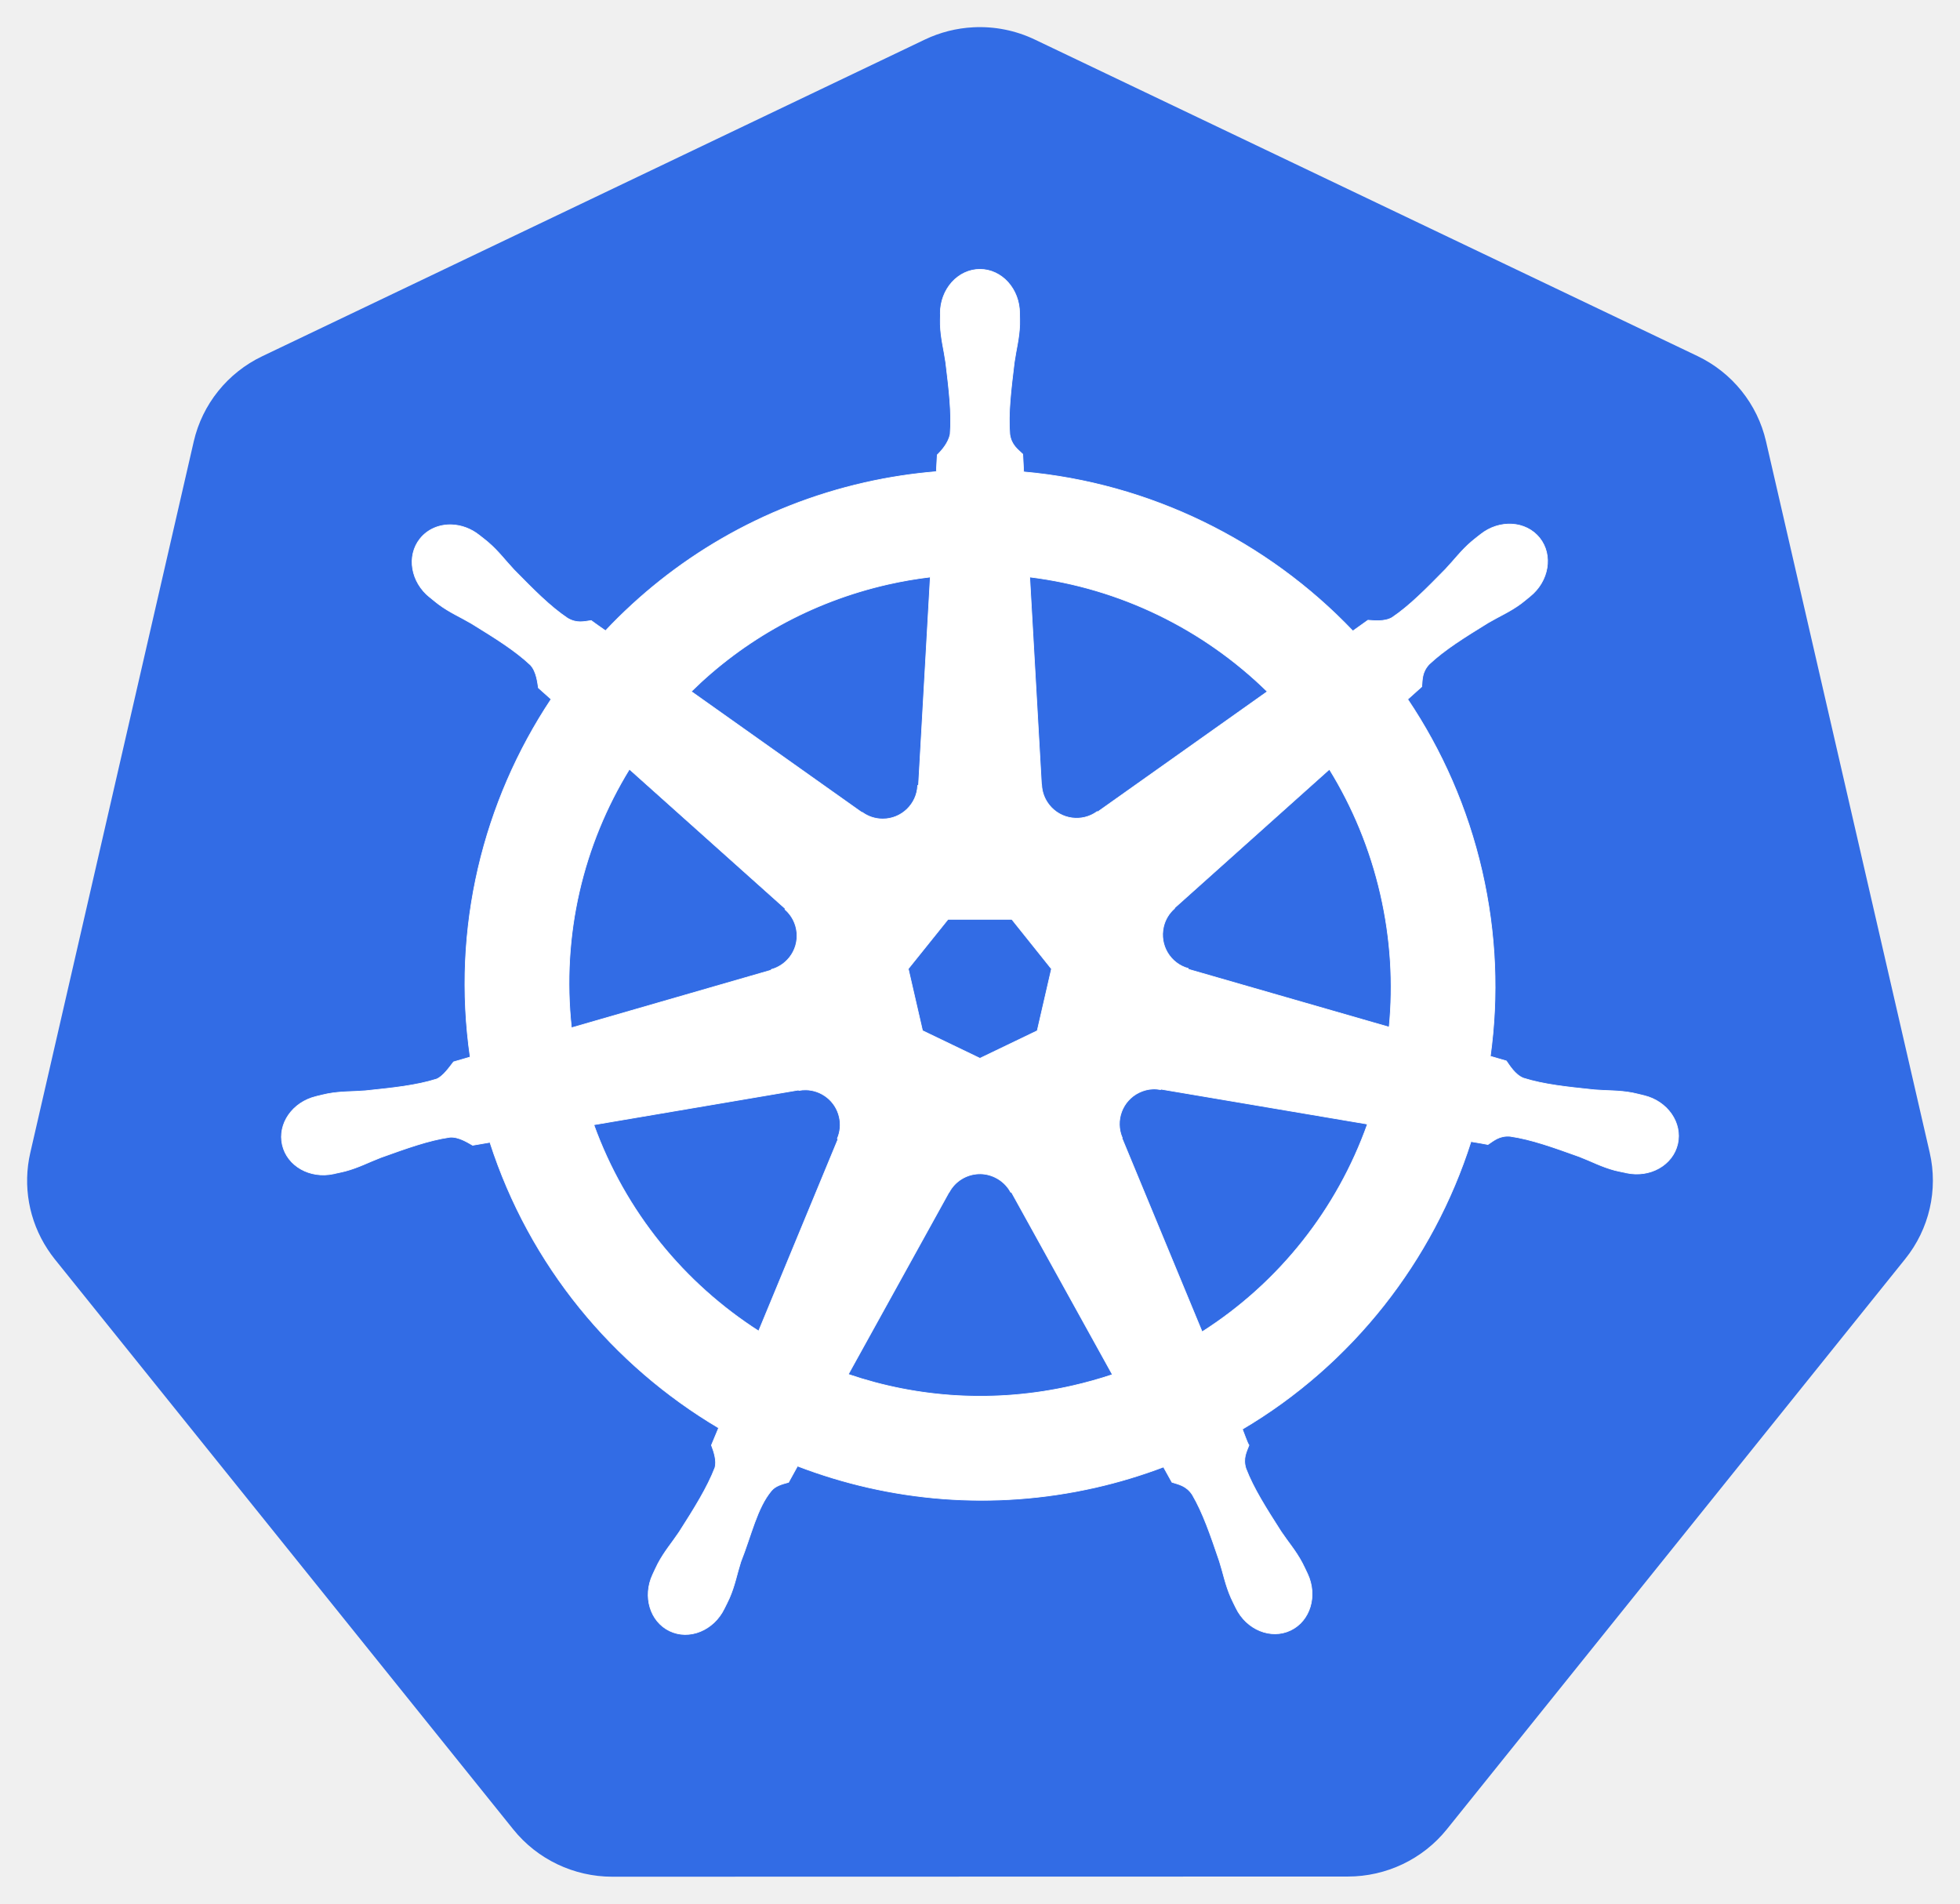
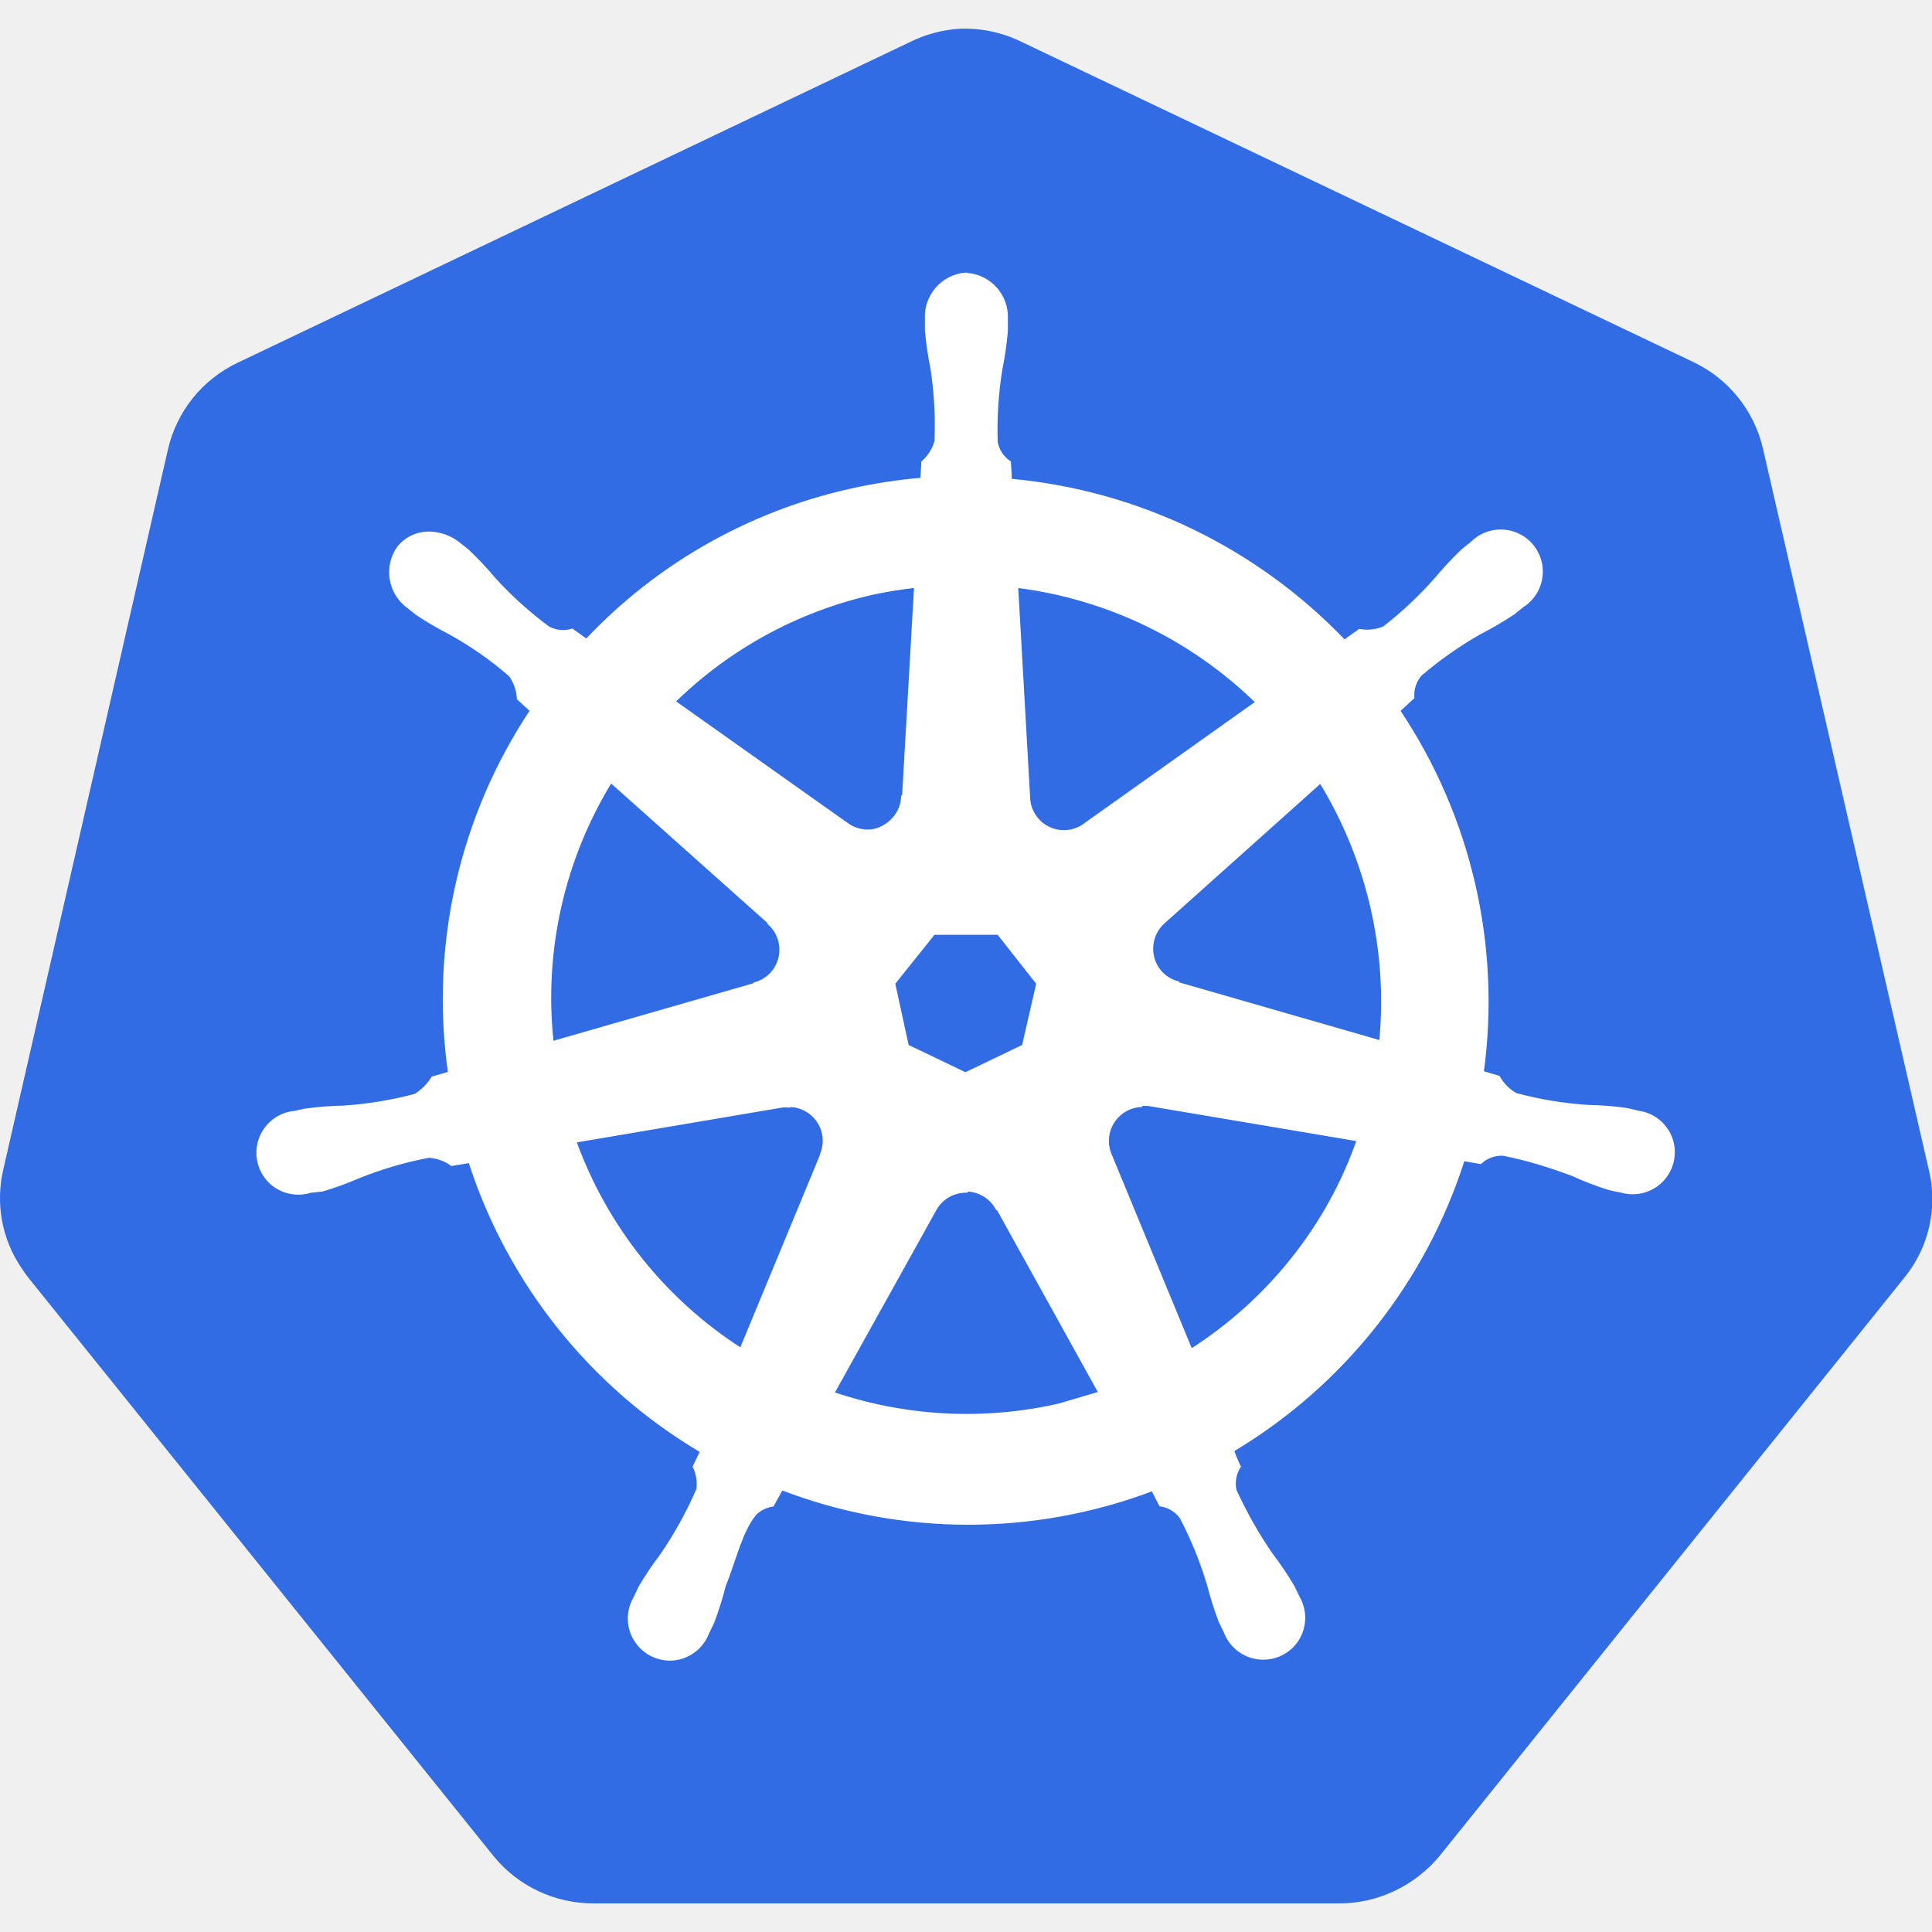
- <svg xmlns="http://www.w3.org/2000/svg" width="722.846" height="701.966" id="svg2" version="1.1">
-   <defs id="defs4" />
-   <g id="layer1" transform="translate(-6.326094,-174.7524)">
-     <g id="g3052">
-       <path style="fill:#326ce5;fill-opacity:1;stroke:#ffffff;stroke-width:0;stroke-miterlimit:4;stroke-opacity:1;stroke-dasharray:none" d="m 365.312,184.812 a 46.725,46.342 0 0 0 -17.906,4.531 l -244.344,116.75 a 46.725,46.342 0 0 0 -25.281,31.438 L 17.5,599.781 A 46.725,46.342 0 0 0 23.844,635.312 46.725,46.342 0 0 0 26.5,639 l 169.125,210.281 a 46.725,46.342 0 0 0 36.531,17.438 L 503.375,866.656 A 46.725,46.342 0 0 0 539.906,849.25 L 708.969,638.938 A 46.725,46.342 0 0 0 718,599.719 l -60.375,-262.25 a 46.725,46.342 0 0 0 -25.281,-31.438 l -244.375,-116.688 A 46.725,46.342 0 0 0 365.312,184.812 z" id="path3055" />
-       <path id="path3059" d="m 367.734,274.06 c -8.077,8.2e-4 -14.626,7.276 -14.625,16.25 1e-5,0.138 0.028,0.269 0.031,0.406 -0.012,1.219 -0.071,2.688 -0.031,3.75 0.193,5.176 1.321,9.137 2,13.906 1.23,10.207 2.261,18.667 1.625,26.531 -0.619,2.965 -2.803,5.677 -4.75,7.562 l -0.344,6.188 c -8.777,0.727 -17.612,2.059 -26.438,4.062 -37.975,8.622 -70.67,28.183 -95.562,54.594 -1.615,-1.102 -4.441,-3.129 -5.281,-3.75 -2.611,0.353 -5.25,1.158 -8.688,-0.844 -6.545,-4.406 -12.506,-10.487 -19.719,-17.812 -3.305,-3.504 -5.698,-6.841 -9.625,-10.219 -0.892,-0.767 -2.253,-1.805 -3.25,-2.594 -3.07,-2.448 -6.691,-3.724 -10.188,-3.844 -4.496,-0.154 -8.824,1.604 -11.656,5.156 -5.035,6.315 -3.423,15.968 3.594,21.562 0.071,0.057 0.147,0.101 0.219,0.156 0.964,0.782 2.145,1.783 3.031,2.438 4.167,3.077 7.973,4.651 12.125,7.094 8.747,5.402 15.998,9.881 21.75,15.281 2.246,2.394 2.639,6.613 2.938,8.438 l 4.688,4.188 c -25.093,37.764 -36.707,84.409 -29.844,131.938 l -6.125,1.781 c -1.614,2.085 -3.895,5.365 -6.281,6.344 -7.525,2.37 -15.994,3.241 -26.219,4.312 -4.8,0.399 -8.942,0.161 -14.031,1.125 -1.12,0.212 -2.681,0.619 -3.906,0.906 -0.043,0.009 -0.082,0.022 -0.125,0.031 -0.067,0.015 -0.155,0.048 -0.219,0.062 -8.62,2.083 -14.158,10.006 -12.375,17.812 1.783,7.808 10.203,12.557 18.875,10.688 0.063,-0.014 0.153,-0.017 0.219,-0.031 0.098,-0.022 0.184,-0.07 0.281,-0.094 1.209,-0.265 2.724,-0.561 3.781,-0.844 5.003,-1.34 8.627,-3.308 13.125,-5.031 9.677,-3.471 17.692,-6.37 25.5,-7.5 3.261,-0.255 6.697,2.012 8.406,2.969 l 6.375,-1.094 c 14.67,45.483 45.414,82.245 84.344,105.312 l -2.656,6.375 c 0.957,2.475 2.013,5.825 1.3,8.269 -2.839,7.361 -7.701,15.131 -13.238,23.793 -2.681,4.002 -5.425,7.108 -7.844,11.688 -0.579,1.096 -1.316,2.779 -1.875,3.938 -3.759,8.042 -1.002,17.305 6.219,20.781 7.266,3.498 16.284,-0.191 20.188,-8.25 0.006,-0.011 0.026,-0.02 0.031,-0.031 0.004,-0.009 -0.004,-0.022 0,-0.031 0.556,-1.143 1.344,-2.644 1.812,-3.719 2.072,-4.747 2.762,-8.815 4.219,-13.406 3.87,-9.72 5.996,-19.919 11.323,-26.274 1.459,-1.74 3.837,-2.409 6.302,-3.07 l 3.312,-6 c 33.938,13.027 71.927,16.522 109.875,7.906 8.657,-1.966 17.014,-4.509 25.094,-7.562 0.931,1.651 2.661,4.826 3.125,5.625 2.506,0.815 5.24,1.236 7.469,4.531 3.985,6.809 6.711,14.864 10.031,24.594 1.457,4.591 2.178,8.659 4.25,13.406 0.472,1.082 1.256,2.605 1.812,3.75 3.895,8.085 12.942,11.787 20.219,8.281 7.22,-3.478 9.98,-12.74 6.219,-20.781 -0.559,-1.158 -1.327,-2.842 -1.906,-3.938 -2.419,-4.58 -5.163,-7.654 -7.844,-11.656 -5.537,-8.662 -10.13,-15.858 -12.969,-23.219 -1.187,-3.797 0.2,-6.158 1.125,-8.625 -0.554,-0.635 -1.739,-4.22 -2.438,-5.906 40.457,-23.888 70.299,-62.021 84.312,-106.062 1.892,0.297 5.182,0.879 6.25,1.094 2.2,-1.451 4.222,-3.344 8.188,-3.031 7.808,1.129 15.823,4.03 25.5,7.5 4.498,1.723 8.122,3.723 13.125,5.062 1.057,0.283 2.572,0.547 3.781,0.812 0.097,0.024 0.183,0.071 0.281,0.094 0.065,0.015 0.156,0.017 0.219,0.031 8.672,1.867 17.094,-2.879 18.875,-10.688 1.781,-7.807 -3.754,-15.732 -12.375,-17.812 -1.254,-0.285 -3.032,-0.769 -4.25,-1 -5.089,-0.964 -9.231,-0.726 -14.031,-1.125 -10.225,-1.071 -18.694,-1.943 -26.219,-4.312 -3.068,-1.19 -5.251,-4.841 -6.313,-6.344 l -5.906,-1.719 c 3.062,-22.154 2.237,-45.211 -3.062,-68.281 -5.348,-23.285 -14.8,-44.581 -27.406,-63.344 1.515,-1.377 4.376,-3.911 5.188,-4.656 0.237,-2.624 0.033,-5.376 2.75,-8.281 5.751,-5.401 13.003,-9.879 21.75,-15.281 4.152,-2.443 7.99,-4.017 12.156,-7.094 0.942,-0.696 2.229,-1.798 3.219,-2.594 7.015,-5.596 8.631,-15.248 3.594,-21.562 -5.037,-6.314 -14.797,-6.909 -21.812,-1.312 -0.999,0.791 -2.354,1.823 -3.25,2.594 -3.926,3.378 -6.351,6.714 -9.656,10.219 -7.212,7.326 -13.174,13.438 -19.719,17.844 -2.836,1.651 -6.99,1.08 -8.875,0.969 l -5.562,3.969 c -31.719,-33.261 -74.905,-54.525 -121.406,-58.656 -0.13,-1.949 -0.3,-5.471 -0.344,-6.531 -1.904,-1.822 -4.203,-3.377 -4.781,-7.312 -0.636,-7.864 0.426,-16.325 1.656,-26.531 0.679,-4.769 1.807,-8.73 2,-13.906 0.044,-1.177 -0.026,-2.884 -0.031,-4.156 -9.6e-4,-8.974 -6.548,-16.251 -14.625,-16.25 z m -18.312,113.438 -4.344,76.719 -0.312,0.156 c -0.291,6.863 -5.94,12.344 -12.875,12.344 -2.841,0 -5.463,-0.912 -7.594,-2.469 l -0.125,0.062 -62.906,-44.594 c 19.334,-19.011 44.063,-33.06 72.562,-39.531 5.206,-1.182 10.41,-2.059 15.594,-2.688 z m 36.656,0 c 33.273,4.092 64.045,19.159 87.625,42.25 l -62.5,44.312 -0.219,-0.094 c -5.547,4.052 -13.363,3.046 -17.688,-2.375 -1.771,-2.221 -2.701,-4.832 -2.812,-7.469 l -0.062,-0.031 z m -147.625,70.875 57.438,51.375 -0.062,0.312 c 5.184,4.507 5.949,12.328 1.625,17.75 -1.771,2.221 -4.142,3.711 -6.688,4.406 l -0.062,0.25 -73.625,21.25 c -3.747,-34.265 4.329,-67.574 21.375,-95.344 z m 258.156,0.031 c 8.534,13.833 14.997,29.282 18.844,46.031 3.801,16.548 4.755,33.067 3.188,49.031 l -74,-21.312 -0.062,-0.312 c -6.627,-1.811 -10.699,-8.552 -9.156,-15.312 0.632,-2.77 2.102,-5.113 4.094,-6.844 l -0.031,-0.156 57.125,-51.125 z m -140.656,55.312 23.531,0 14.625,18.281 -5.25,22.812 -21.125,10.156 -21.188,-10.188 -5.25,-22.812 z m 75.438,62.562 c 1,-0.051 1.996,0.04 2.969,0.219 l 0.125,-0.156 76.156,12.875 c -11.146,31.313 -32.473,58.44 -60.969,76.594 l -29.562,-71.406 0.094,-0.125 c -2.716,-6.31 0.002,-13.71 6.25,-16.719 1.6,-0.77 3.271,-1.197 4.938,-1.281 z m -127.906,0.312 c 5.812,0.082 11.025,4.115 12.375,10.031 0.632,2.77 0.325,5.514 -0.719,7.938 l 0.219,0.281 -29.25,70.688 c -27.347,-17.549 -49.129,-43.824 -60.781,-76.062 l 75.5,-12.812 0.125,0.156 c 0.845,-0.155 1.701,-0.23 2.531,-0.219 z m 63.781,30.969 c 2.024,-0.074 4.079,0.341 6.031,1.281 2.56,1.233 4.537,3.173 5.781,5.5 l 0.281,0 37.219,67.25 c -4.83,1.619 -9.796,3.003 -14.875,4.156 -28.465,6.463 -56.839,4.505 -82.531,-4.25 l 37.125,-67.125 0.062,0 c 2.228,-4.164 6.452,-6.649 10.906,-6.812 z" style="font-size:medium;font-style:normal;font-variant:normal;font-weight:normal;font-stretch:normal;text-indent:0;text-align:start;text-decoration:none;line-height:normal;letter-spacing:normal;word-spacing:normal;text-transform:none;direction:ltr;block-progression:tb;writing-mode:lr-tb;text-anchor:start;baseline-shift:baseline;color:#000000;fill:#ffffff;fill-opacity:1;stroke:#ffffff;stroke-width:0.25;stroke-miterlimit:4;stroke-opacity:1;stroke-dasharray:none;marker:none;visibility:visible;display:inline;overflow:visible;enable-background:accumulate;font-family:Sans;-inkscape-font-specification:Sans" />
-     </g>
-   </g>
+ <svg xmlns="http://www.w3.org/2000/svg" viewBox="0 0 32 32" width="64" height="64">
+   <path d="M15.9.476a2.14 2.14 0 0 0-.823.218L3.932 6.01c-.582.277-1.005.804-1.15 1.432L.054 19.373c-.13.56-.025 1.147.3 1.627q.057.087.12.168l7.7 9.574c.407.5 1.018.787 1.662.784h12.35c.646.001 1.258-.3 1.664-.793l7.696-9.576c.404-.5.555-1.16.4-1.786L29.2 7.43c-.145-.628-.57-1.155-1.15-1.432L16.923.695A2.14 2.14 0 0 0 15.89.476z" fill="#326ce5" />
+   <path d="M16.002 4.542c-.384.027-.675.356-.655.74v.188c.018.213.05.424.092.633a6.22 6.22 0 0 1 .066 1.21c-.038.133-.114.253-.218.345l-.015.282c-.405.034-.807.096-1.203.186-1.666.376-3.183 1.24-4.354 2.485l-.24-.17c-.132.04-.274.025-.395-.04a6.22 6.22 0 0 1-.897-.81 5.55 5.55 0 0 0-.437-.465l-.148-.118c-.132-.106-.294-.167-.463-.175a.64.64 0 0 0-.531.236c-.226.317-.152.756.164.983l.138.11a5.55 5.55 0 0 0 .552.323c.354.197.688.428.998.7a.74.74 0 0 1 .133.384l.218.2c-1.177 1.766-1.66 3.905-1.358 6.006l-.28.08c-.073.116-.17.215-.286.288a6.22 6.22 0 0 1-1.194.197 5.57 5.57 0 0 0-.64.05l-.177.04h-.02a.67.67 0 0 0-.387 1.132.67.67 0 0 0 .684.165h.013l.18-.02c.203-.06.403-.134.598-.218.375-.15.764-.265 1.162-.34.138.008.27.055.382.135l.3-.05c.65 2.017 2.016 3.726 3.84 4.803l-.122.255c.056.117.077.247.06.376-.165.382-.367.748-.603 1.092a5.58 5.58 0 0 0-.358.533l-.085.18a.67.67 0 0 0 .65 1.001.67.67 0 0 0 .553-.432l.083-.17c.076-.2.14-.404.192-.61.177-.437.273-.906.515-1.196a.54.54 0 0 1 .286-.14l.15-.273a8.62 8.62 0 0 0 6.146.015l.133.255c.136.02.258.095.34.205.188.358.34.733.456 1.12a5.57 5.57 0 0 0 .194.611l.083.17a.67.67 0 0 0 1.187.131.67.67 0 0 0 .016-.701l-.087-.18a5.55 5.55 0 0 0-.358-.531c-.23-.332-.428-.686-.6-1.057a.52.52 0 0 1 .068-.4 2.29 2.29 0 0 1-.111-.269c1.82-1.085 3.18-2.8 3.823-4.82l.284.05c.102-.093.236-.142.373-.138.397.076.786.2 1.162.34.195.09.395.166.598.23.048.013.118.024.172.037h.013a.67.67 0 0 0 .841-.851.67.67 0 0 0-.544-.446l-.194-.046a5.57 5.57 0 0 0-.64-.05c-.404-.026-.804-.092-1.194-.197-.12-.067-.22-.167-.288-.288l-.27-.08a8.65 8.65 0 0 0-1.386-5.993l.236-.218c-.01-.137.035-.273.124-.378.307-.264.64-.497.99-.696a5.57 5.57 0 0 0 .552-.323l.146-.118a.67.67 0 0 0-.133-1.202.67.67 0 0 0-.696.161l-.148.118a5.57 5.57 0 0 0-.437.465c-.264.302-.556.577-.873.823a.74.74 0 0 1-.404.044l-.253.18c-1.46-1.53-3.427-2.48-5.535-2.67 0-.1-.013-.25-.015-.297-.113-.078-.192-.197-.218-.332a6.23 6.23 0 0 1 .076-1.207c.043-.21.073-.42.092-.633v-.2c.02-.384-.27-.713-.655-.74zm-.834 5.166l-.2 3.493h-.015c-.01.216-.137.4-.332.504s-.426.073-.6-.054l-2.865-2.03a6.86 6.86 0 0 1 3.303-1.799c.234-.05.47-.088.707-.114zm1.668 0c1.505.187 2.906.863 3.99 1.924l-2.838 2.017c-.175.14-.415.168-.618.072s-.333-.3-.336-.524zm-6.72 3.227l2.62 2.338v.015c.163.142.234.363.186.574s-.21.378-.417.435v.01l-3.362.967a6.86 6.86 0 0 1 .974-4.34zm11.753 0c.796 1.295 1.148 2.814 1.002 4.327l-3.367-.97v-.013c-.21-.057-.37-.224-.417-.435s.023-.43.186-.574l2.6-2.327zm-6.404 2.52h1.072l.655.832-.238 1.04-.963.463-.965-.463-.227-1.04zm3.434 2.838c.045-.005.1-.005.135 0l3.467.585c-.5 1.44-1.487 2.67-2.775 3.493l-1.34-3.244a.59.59 0 0 1 .509-.819zm-5.823.015c.196.003.377.104.484.268s.124.37.047.55v.013l-1.332 3.218C11 21.54 10.032 20.325 9.517 18.9l3.437-.583c.038-.004.077-.004.116 0zm2.904 1.4a.59.59 0 0 1 .537.308h.013l1.694 3.057-.677.2c-1.246.285-2.547.218-3.758-.194l1.7-3.057c.103-.18.293-.29.5-.295z" fill="#fff" stroke="#fff" stroke-width=".055" />
</svg>
